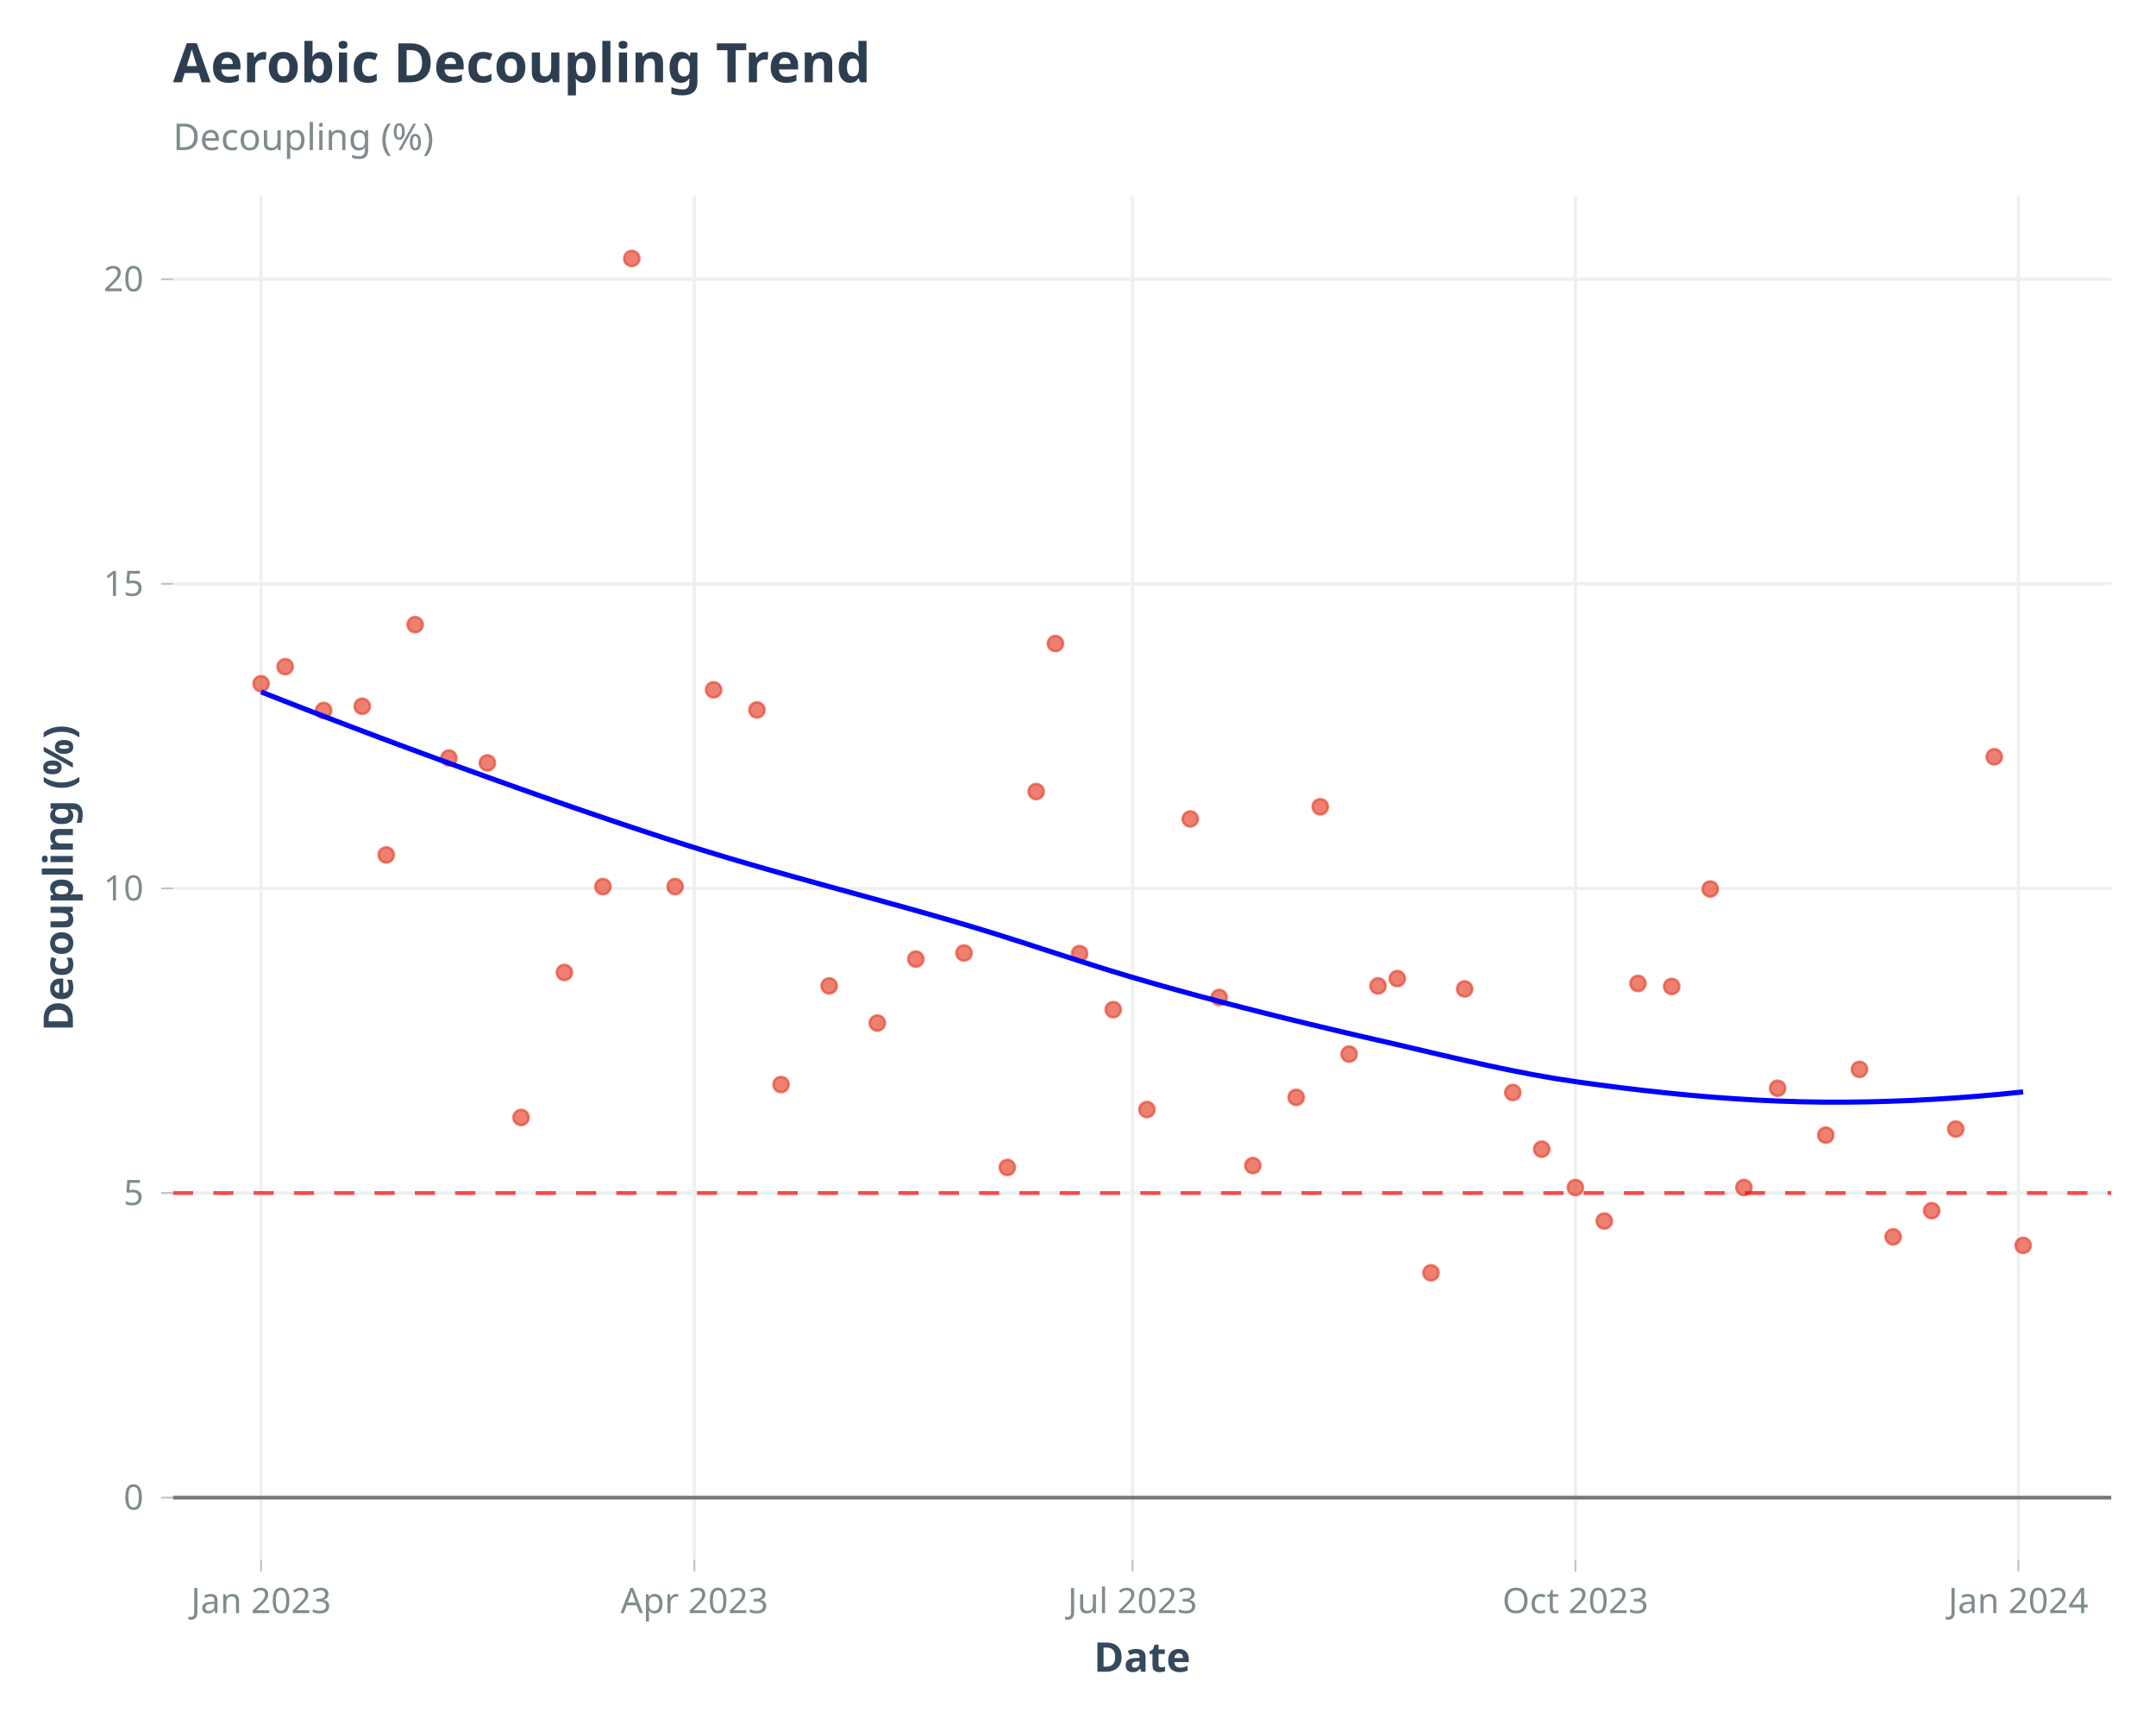
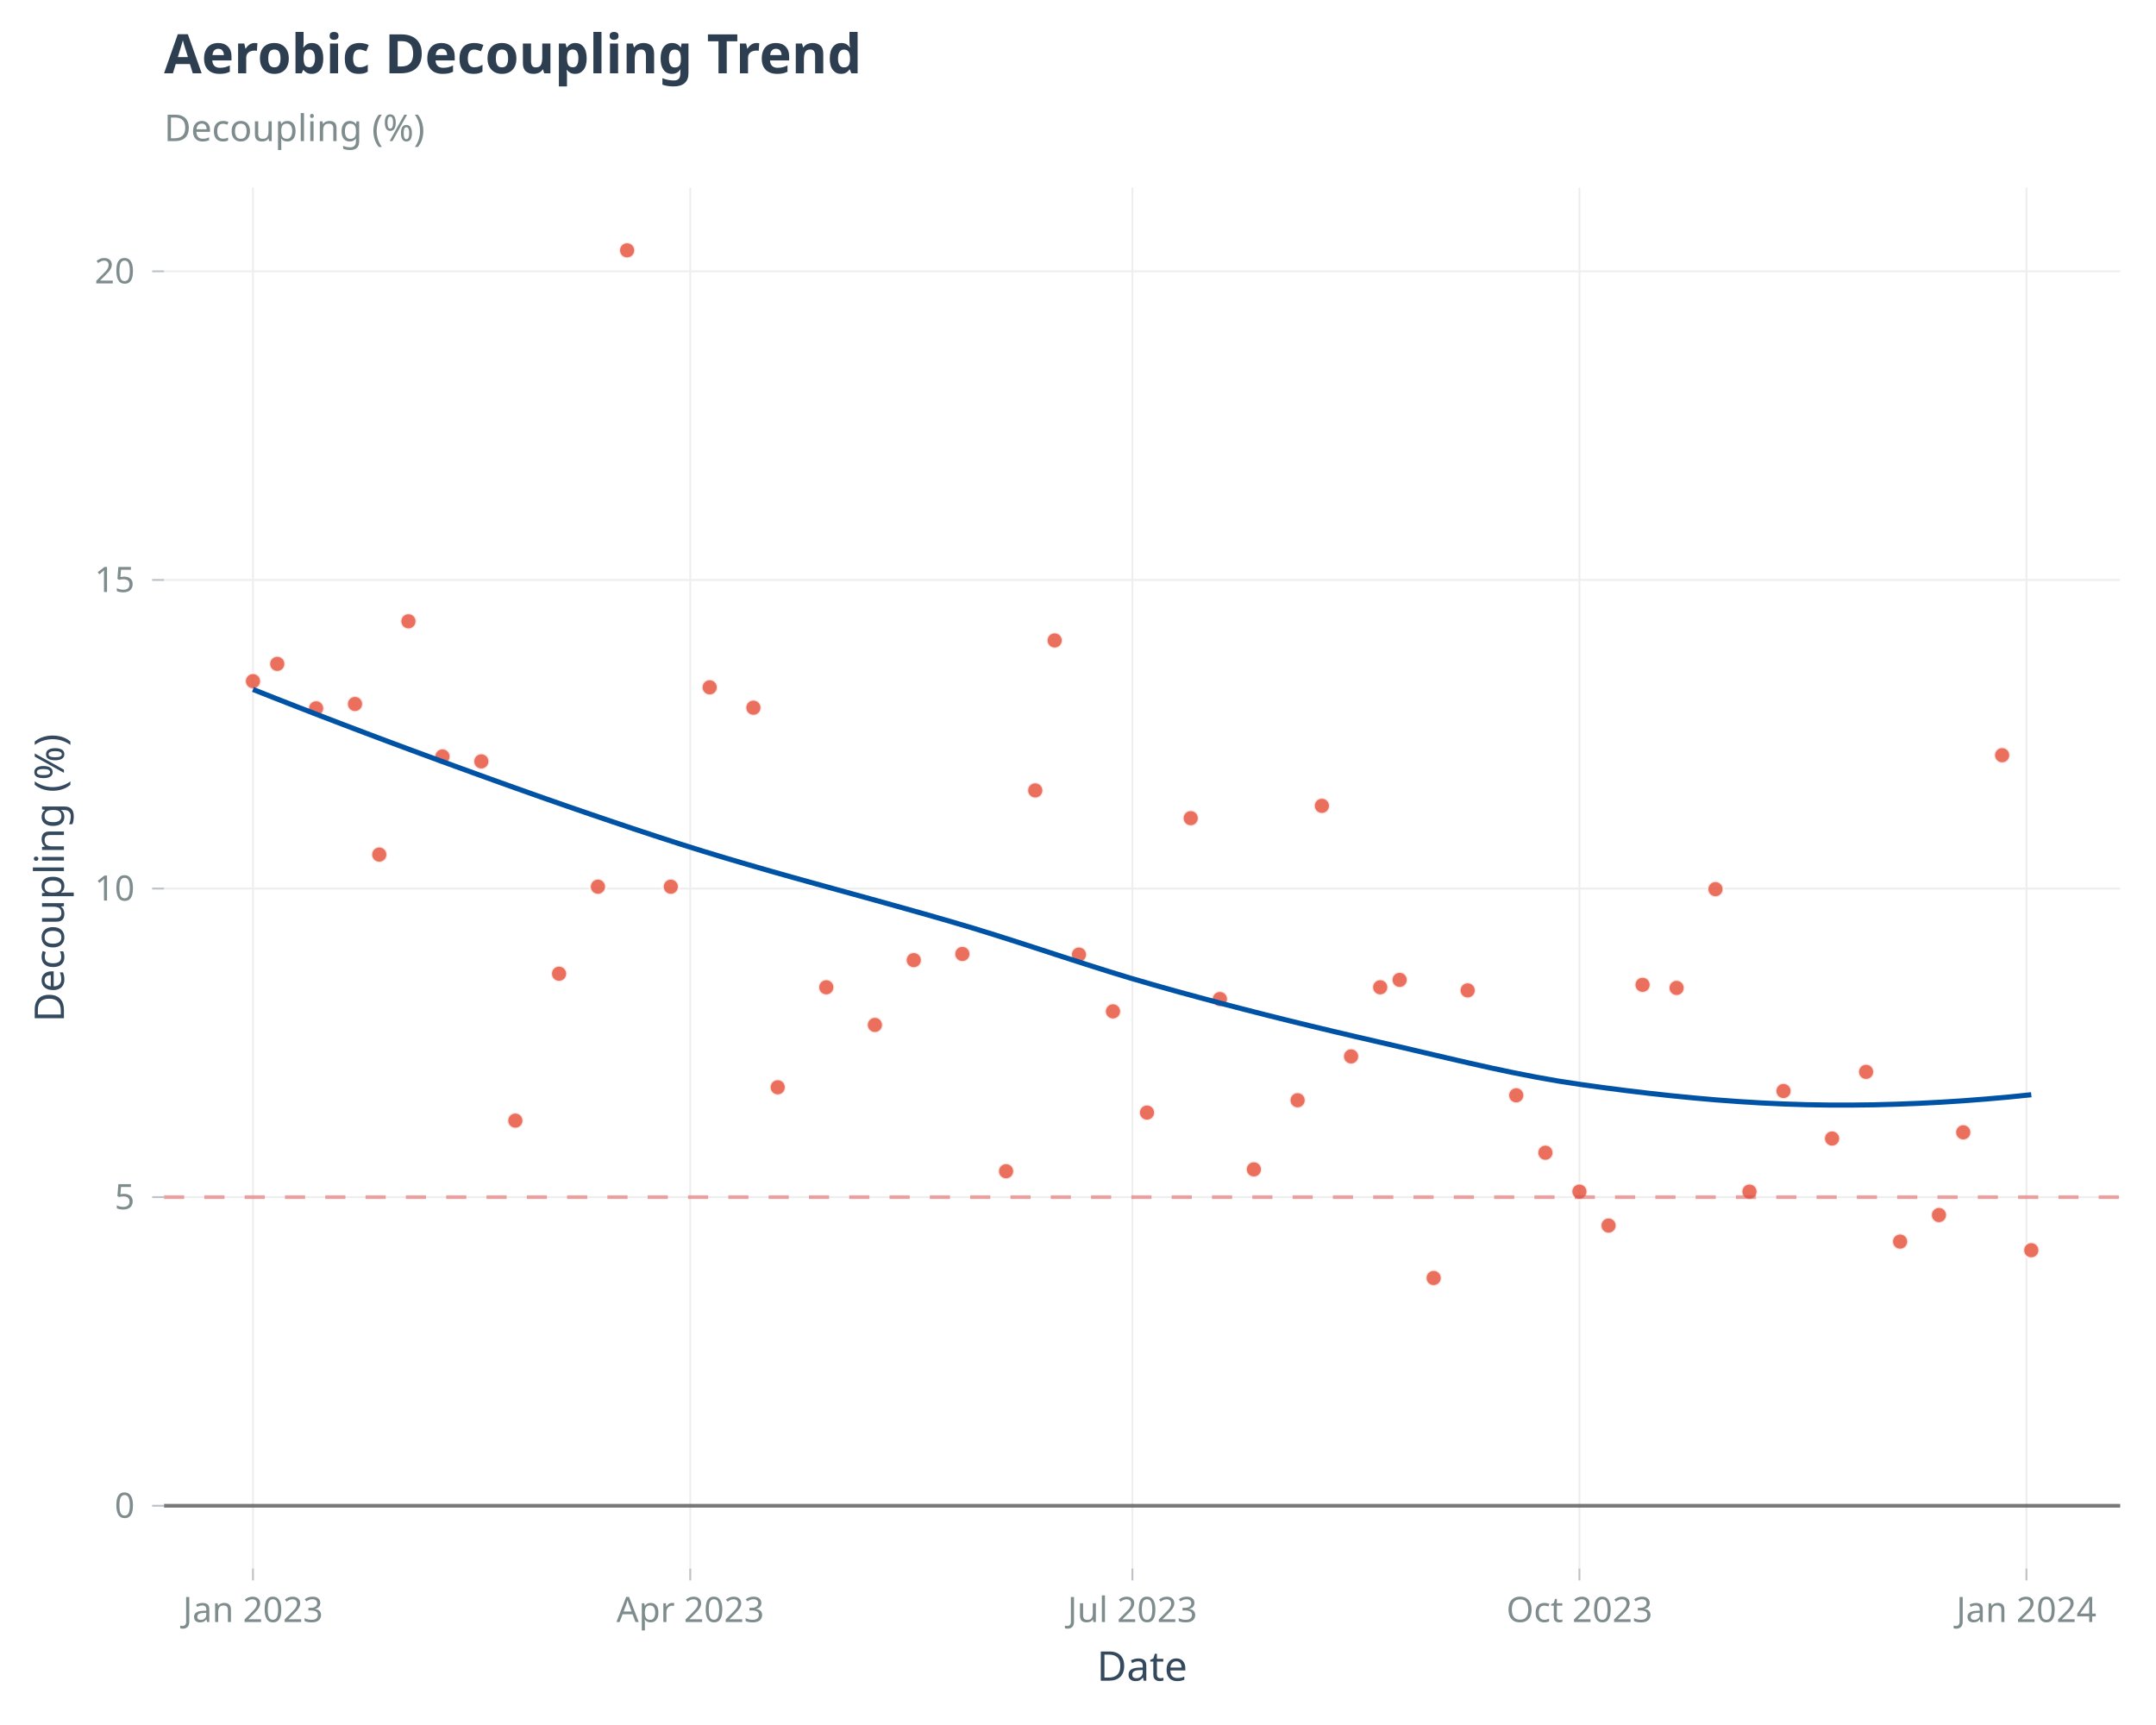
<svg xmlns="http://www.w3.org/2000/svg" class="svglite" data-engine-version="2.0" width="720.00pt" height="576.00pt" viewBox="0 0 720.00 576.00">
  <defs>
    <style type="text/css">
    .svglite line, .svglite polyline, .svglite polygon, .svglite path, .svglite rect, .svglite circle {
      fill: none;
      stroke: #000000;
      stroke-linecap: round;
      stroke-linejoin: round;
      stroke-miterlimit: 10.00;
    }
  </style>
  </defs>
  <rect width="100%" height="100%" style="stroke: none; fill: #FFFFFF;" />
  <defs>
    <clipPath id="cpMC4wMHw3MjAuMDB8MC4wMHw1NzYuMDA=">
      <rect x="0.00" y="0.00" width="720.00" height="576.00" />
    </clipPath>
  </defs>
  <g clip-path="url(#cpMC4wMHw3MjAuMDB8MC4wMHw1NzYuMDA=)">
    <rect x="0.00" y="0.00" width="720.00" height="576.00" style="stroke-width: 1.26; stroke: none; fill: #FFFFFF;" />
  </g>
  <defs>
-     <clipPath id="cpNTcuNzd8NzA1LjA2fDY1LjYyfDUyMC43Ng==">
-       <rect x="57.77" y="65.62" width="647.29" height="455.14" />
+     <clipPath id="cpNTQuNzh8NzA4LjA0fDYyLjYzfDUyMy43NQ==">
+       <rect x="54.78" y="62.63" width="653.26" height="461.12" />
    </clipPath>
  </defs>
-   <g clip-path="url(#cpNTcuNzd8NzA1LjA2fDY1LjYyfDUyMC43Ng==)">
-     <rect x="57.77" y="65.62" width="647.29" height="455.14" style="stroke-width: 1.26; stroke: none; fill: #FFFFFF;" />
-     <polyline points="57.77,500.08 705.06,500.08 " style="stroke-width: 1.07; stroke: #ECF0F1; stroke-linecap: butt;" />
-     <polyline points="57.77,398.36 705.06,398.36 " style="stroke-width: 1.07; stroke: #ECF0F1; stroke-linecap: butt;" />
-     <polyline points="57.77,296.65 705.06,296.65 " style="stroke-width: 1.07; stroke: #ECF0F1; stroke-linecap: butt;" />
-     <polyline points="57.77,194.94 705.06,194.94 " style="stroke-width: 1.07; stroke: #ECF0F1; stroke-linecap: butt;" />
-     <polyline points="57.77,93.23 705.06,93.23 " style="stroke-width: 1.07; stroke: #ECF0F1; stroke-linecap: butt;" />
-     <polyline points="87.19,520.76 87.19,65.62 " style="stroke-width: 1.07; stroke: #ECF0F1; stroke-linecap: butt;" />
-     <polyline points="231.89,520.76 231.89,65.62 " style="stroke-width: 1.07; stroke: #ECF0F1; stroke-linecap: butt;" />
-     <polyline points="378.20,520.76 378.20,65.62 " style="stroke-width: 1.07; stroke: #ECF0F1; stroke-linecap: butt;" />
-     <polyline points="526.11,520.76 526.11,65.62 " style="stroke-width: 1.07; stroke: #ECF0F1; stroke-linecap: butt;" />
-     <polyline points="674.03,520.76 674.03,65.62 " style="stroke-width: 1.07; stroke: #ECF0F1; stroke-linecap: butt;" />
-     <circle cx="87.19" cy="228.30" r="2.55" style="stroke-width: 0.84; stroke: #E64B35; stroke-opacity: 0.70; fill: #E64B35; fill-opacity: 0.70;" />
-     <circle cx="95.23" cy="222.61" r="2.55" style="stroke-width: 0.84; stroke: #E64B35; stroke-opacity: 0.70; fill: #E64B35; fill-opacity: 0.70;" />
-     <circle cx="108.09" cy="237.25" r="2.55" style="stroke-width: 0.84; stroke: #E64B35; stroke-opacity: 0.70; fill: #E64B35; fill-opacity: 0.70;" />
-     <circle cx="120.96" cy="235.83" r="2.55" style="stroke-width: 0.84; stroke: #E64B35; stroke-opacity: 0.70; fill: #E64B35; fill-opacity: 0.70;" />
-     <circle cx="128.99" cy="285.46" r="2.55" style="stroke-width: 0.84; stroke: #E64B35; stroke-opacity: 0.70; fill: #E64B35; fill-opacity: 0.70;" />
-     <circle cx="138.64" cy="208.57" r="2.55" style="stroke-width: 0.84; stroke: #E64B35; stroke-opacity: 0.70; fill: #E64B35; fill-opacity: 0.70;" />
-     <circle cx="149.90" cy="253.12" r="2.55" style="stroke-width: 0.84; stroke: #E64B35; stroke-opacity: 0.70; fill: #E64B35; fill-opacity: 0.70;" />
-     <circle cx="162.76" cy="254.75" r="2.55" style="stroke-width: 0.84; stroke: #E64B35; stroke-opacity: 0.70; fill: #E64B35; fill-opacity: 0.70;" />
-     <circle cx="174.01" cy="373.14" r="2.55" style="stroke-width: 0.84; stroke: #E64B35; stroke-opacity: 0.70; fill: #E64B35; fill-opacity: 0.70;" />
-     <circle cx="188.48" cy="324.72" r="2.55" style="stroke-width: 0.84; stroke: #E64B35; stroke-opacity: 0.70; fill: #E64B35; fill-opacity: 0.70;" />
-     <circle cx="201.34" cy="296.04" r="2.55" style="stroke-width: 0.84; stroke: #E64B35; stroke-opacity: 0.70; fill: #E64B35; fill-opacity: 0.70;" />
-     <circle cx="210.99" cy="86.31" r="2.55" style="stroke-width: 0.84; stroke: #E64B35; stroke-opacity: 0.70; fill: #E64B35; fill-opacity: 0.70;" />
-     <circle cx="225.46" cy="296.04" r="2.55" style="stroke-width: 0.84; stroke: #E64B35; stroke-opacity: 0.70; fill: #E64B35; fill-opacity: 0.70;" />
-     <circle cx="238.32" cy="230.34" r="2.55" style="stroke-width: 0.84; stroke: #E64B35; stroke-opacity: 0.70; fill: #E64B35; fill-opacity: 0.70;" />
-     <circle cx="252.79" cy="237.05" r="2.55" style="stroke-width: 0.84; stroke: #E64B35; stroke-opacity: 0.70; fill: #E64B35; fill-opacity: 0.70;" />
-     <circle cx="260.83" cy="362.15" r="2.55" style="stroke-width: 0.84; stroke: #E64B35; stroke-opacity: 0.70; fill: #E64B35; fill-opacity: 0.70;" />
-     <circle cx="276.91" cy="329.20" r="2.55" style="stroke-width: 0.84; stroke: #E64B35; stroke-opacity: 0.70; fill: #E64B35; fill-opacity: 0.70;" />
-     <circle cx="292.99" cy="341.61" r="2.55" style="stroke-width: 0.84; stroke: #E64B35; stroke-opacity: 0.70; fill: #E64B35; fill-opacity: 0.70;" />
-     <circle cx="305.85" cy="320.25" r="2.55" style="stroke-width: 0.84; stroke: #E64B35; stroke-opacity: 0.70; fill: #E64B35; fill-opacity: 0.70;" />
-     <circle cx="321.93" cy="318.21" r="2.55" style="stroke-width: 0.84; stroke: #E64B35; stroke-opacity: 0.70; fill: #E64B35; fill-opacity: 0.70;" />
-     <circle cx="336.40" cy="389.82" r="2.55" style="stroke-width: 0.84; stroke: #E64B35; stroke-opacity: 0.70; fill: #E64B35; fill-opacity: 0.70;" />
-     <circle cx="346.04" cy="264.31" r="2.55" style="stroke-width: 0.84; stroke: #E64B35; stroke-opacity: 0.70; fill: #E64B35; fill-opacity: 0.70;" />
-     <circle cx="352.47" cy="214.88" r="2.55" style="stroke-width: 0.84; stroke: #E64B35; stroke-opacity: 0.70; fill: #E64B35; fill-opacity: 0.70;" />
-     <circle cx="360.51" cy="318.42" r="2.55" style="stroke-width: 0.84; stroke: #E64B35; stroke-opacity: 0.70; fill: #E64B35; fill-opacity: 0.70;" />
-     <circle cx="371.77" cy="337.13" r="2.55" style="stroke-width: 0.84; stroke: #E64B35; stroke-opacity: 0.70; fill: #E64B35; fill-opacity: 0.70;" />
-     <circle cx="383.02" cy="370.49" r="2.55" style="stroke-width: 0.84; stroke: #E64B35; stroke-opacity: 0.70; fill: #E64B35; fill-opacity: 0.70;" />
-     <circle cx="397.49" cy="273.46" r="2.55" style="stroke-width: 0.84; stroke: #E64B35; stroke-opacity: 0.70; fill: #E64B35; fill-opacity: 0.70;" />
-     <circle cx="407.14" cy="333.06" r="2.55" style="stroke-width: 0.84; stroke: #E64B35; stroke-opacity: 0.70; fill: #E64B35; fill-opacity: 0.70;" />
-     <circle cx="418.39" cy="389.21" r="2.55" style="stroke-width: 0.84; stroke: #E64B35; stroke-opacity: 0.70; fill: #E64B35; fill-opacity: 0.70;" />
-     <circle cx="432.86" cy="366.43" r="2.55" style="stroke-width: 0.84; stroke: #E64B35; stroke-opacity: 0.70; fill: #E64B35; fill-opacity: 0.70;" />
-     <circle cx="440.90" cy="269.39" r="2.55" style="stroke-width: 0.84; stroke: #E64B35; stroke-opacity: 0.70; fill: #E64B35; fill-opacity: 0.70;" />
-     <circle cx="450.55" cy="351.98" r="2.55" style="stroke-width: 0.84; stroke: #E64B35; stroke-opacity: 0.70; fill: #E64B35; fill-opacity: 0.70;" />
-     <circle cx="460.19" cy="329.20" r="2.55" style="stroke-width: 0.84; stroke: #E64B35; stroke-opacity: 0.70; fill: #E64B35; fill-opacity: 0.70;" />
-     <circle cx="466.62" cy="326.76" r="2.55" style="stroke-width: 0.84; stroke: #E64B35; stroke-opacity: 0.70; fill: #E64B35; fill-opacity: 0.70;" />
-     <circle cx="477.88" cy="425.01" r="2.55" style="stroke-width: 0.84; stroke: #E64B35; stroke-opacity: 0.70; fill: #E64B35; fill-opacity: 0.70;" />
-     <circle cx="489.13" cy="330.22" r="2.55" style="stroke-width: 0.84; stroke: #E64B35; stroke-opacity: 0.70; fill: #E64B35; fill-opacity: 0.70;" />
-     <circle cx="505.21" cy="364.80" r="2.55" style="stroke-width: 0.84; stroke: #E64B35; stroke-opacity: 0.70; fill: #E64B35; fill-opacity: 0.70;" />
-     <circle cx="514.86" cy="383.72" r="2.55" style="stroke-width: 0.84; stroke: #E64B35; stroke-opacity: 0.70; fill: #E64B35; fill-opacity: 0.70;" />
-     <circle cx="526.11" cy="396.53" r="2.55" style="stroke-width: 0.84; stroke: #E64B35; stroke-opacity: 0.70; fill: #E64B35; fill-opacity: 0.70;" />
-     <circle cx="535.76" cy="407.72" r="2.55" style="stroke-width: 0.84; stroke: #E64B35; stroke-opacity: 0.70; fill: #E64B35; fill-opacity: 0.70;" />
-     <circle cx="547.01" cy="328.39" r="2.55" style="stroke-width: 0.84; stroke: #E64B35; stroke-opacity: 0.70; fill: #E64B35; fill-opacity: 0.70;" />
-     <circle cx="558.27" cy="329.40" r="2.55" style="stroke-width: 0.84; stroke: #E64B35; stroke-opacity: 0.70; fill: #E64B35; fill-opacity: 0.70;" />
-     <circle cx="571.13" cy="296.85" r="2.55" style="stroke-width: 0.84; stroke: #E64B35; stroke-opacity: 0.70; fill: #E64B35; fill-opacity: 0.70;" />
-     <circle cx="582.38" cy="396.53" r="2.55" style="stroke-width: 0.84; stroke: #E64B35; stroke-opacity: 0.70; fill: #E64B35; fill-opacity: 0.70;" />
-     <circle cx="593.64" cy="363.37" r="2.55" style="stroke-width: 0.84; stroke: #E64B35; stroke-opacity: 0.70; fill: #E64B35; fill-opacity: 0.70;" />
-     <circle cx="609.72" cy="379.04" r="2.55" style="stroke-width: 0.84; stroke: #E64B35; stroke-opacity: 0.70; fill: #E64B35; fill-opacity: 0.70;" />
-     <circle cx="620.97" cy="357.07" r="2.55" style="stroke-width: 0.84; stroke: #E64B35; stroke-opacity: 0.70; fill: #E64B35; fill-opacity: 0.70;" />
-     <circle cx="632.22" cy="413.01" r="2.55" style="stroke-width: 0.84; stroke: #E64B35; stroke-opacity: 0.70; fill: #E64B35; fill-opacity: 0.70;" />
-     <circle cx="645.09" cy="404.26" r="2.55" style="stroke-width: 0.84; stroke: #E64B35; stroke-opacity: 0.70; fill: #E64B35; fill-opacity: 0.70;" />
-     <circle cx="653.13" cy="377.00" r="2.55" style="stroke-width: 0.84; stroke: #E64B35; stroke-opacity: 0.70; fill: #E64B35; fill-opacity: 0.70;" />
-     <circle cx="665.99" cy="252.71" r="2.55" style="stroke-width: 0.84; stroke: #E64B35; stroke-opacity: 0.70; fill: #E64B35; fill-opacity: 0.70;" />
-     <circle cx="675.63" cy="415.86" r="2.55" style="stroke-width: 0.84; stroke: #E64B35; stroke-opacity: 0.70; fill: #E64B35; fill-opacity: 0.70;" />
-     <line x1="57.77" y1="398.36" x2="705.06" y2="398.36" style="stroke-width: 1.26; stroke: #FF0000; stroke-opacity: 0.70; stroke-dasharray: 6.73,6.73; stroke-linecap: butt;" />
-     <line x1="57.77" y1="500.08" x2="705.06" y2="500.08" style="stroke-width: 1.26; stroke: #000000; stroke-opacity: 0.50; stroke-linecap: butt;" />
-     <polyline points="87.19,231.03 94.64,233.96 102.09,236.86 109.54,239.73 116.99,242.57 124.44,245.39 131.88,248.18 139.33,250.94 146.78,253.68 154.23,256.40 161.68,259.09 169.13,261.76 176.58,264.41 184.02,267.03 191.47,269.62 198.92,272.17 206.37,274.70 213.82,277.18 221.27,279.63 228.72,282.03 236.17,284.35 243.61,286.60 251.06,288.78 258.51,290.92 265.96,293.01 273.41,295.08 280.86,297.13 288.31,299.17 295.75,301.23 303.20,303.29 310.65,305.39 318.10,307.53 325.55,309.73 333.00,312.02 340.45,314.38 347.89,316.79 355.34,319.20 362.79,321.60 370.24,323.95 377.69,326.21 385.14,328.37 392.59,330.46 400.03,332.49 407.48,334.47 414.93,336.41 422.38,338.30 429.83,340.15 437.28,341.96 444.73,343.74 452.18,345.49 459.62,347.20 467.07,348.92 474.52,350.66 481.97,352.41 489.42,354.12 496.87,355.78 504.32,357.35 511.76,358.80 519.21,360.11 526.66,361.25 534.11,362.27 541.56,363.23 549.01,364.12 556.46,364.93 563.90,365.66 571.35,366.31 578.80,366.85 586.25,367.31 593.70,367.65 601.15,367.89 608.60,368.01 616.05,368.02 623.49,367.93 630.94,367.73 638.39,367.45 645.84,367.06 653.29,366.59 660.74,366.02 668.19,365.36 675.63,364.61 " style="stroke-width: 1.71; stroke: #0000FF; stroke-linecap: butt;" />
+   <g clip-path="url(#cpNTQuNzh8NzA4LjA0fDYyLjYzfDUyMy43NQ==)">
+     <rect x="54.78" y="62.63" width="653.26" height="461.12" style="stroke-width: 1.26; stroke: none; fill: #FFFFFF;" />
+     <polyline points="54.78,502.79 708.04,502.79 " style="stroke-width: 0.64; stroke: #EEEEEE; stroke-linecap: butt;" />
+     <polyline points="54.78,399.74 708.04,399.74 " style="stroke-width: 0.64; stroke: #EEEEEE; stroke-linecap: butt;" />
+     <polyline points="54.78,296.70 708.04,296.70 " style="stroke-width: 0.64; stroke: #EEEEEE; stroke-linecap: butt;" />
+     <polyline points="54.78,193.65 708.04,193.65 " style="stroke-width: 0.64; stroke: #EEEEEE; stroke-linecap: butt;" />
+     <polyline points="54.78,90.60 708.04,90.60 " style="stroke-width: 0.64; stroke: #EEEEEE; stroke-linecap: butt;" />
+     <polyline points="84.48,523.75 84.48,62.63 " style="stroke-width: 0.64; stroke: #EEEEEE; stroke-linecap: butt;" />
+     <polyline points="230.51,523.75 230.51,62.63 " style="stroke-width: 0.64; stroke: #EEEEEE; stroke-linecap: butt;" />
+     <polyline points="378.17,523.75 378.17,62.63 " style="stroke-width: 0.64; stroke: #EEEEEE; stroke-linecap: butt;" />
+     <polyline points="527.45,523.75 527.45,62.63 " style="stroke-width: 0.64; stroke: #EEEEEE; stroke-linecap: butt;" />
+     <polyline points="676.73,523.75 676.73,62.63 " style="stroke-width: 0.64; stroke: #EEEEEE; stroke-linecap: butt;" />
+     <circle cx="84.48" cy="227.45" r="2.70" style="stroke-width: 0.71; stroke: #FFFFFF; stroke-opacity: 0.80; fill: #E64B35; fill-opacity: 0.80;" />
+     <circle cx="92.59" cy="221.68" r="2.70" style="stroke-width: 0.71; stroke: #FFFFFF; stroke-opacity: 0.80; fill: #E64B35; fill-opacity: 0.80;" />
+     <circle cx="105.57" cy="236.52" r="2.70" style="stroke-width: 0.71; stroke: #FFFFFF; stroke-opacity: 0.80; fill: #E64B35; fill-opacity: 0.80;" />
+     <circle cx="118.55" cy="235.07" r="2.70" style="stroke-width: 0.71; stroke: #FFFFFF; stroke-opacity: 0.80; fill: #E64B35; fill-opacity: 0.80;" />
+     <circle cx="126.66" cy="285.36" r="2.70" style="stroke-width: 0.71; stroke: #FFFFFF; stroke-opacity: 0.80; fill: #E64B35; fill-opacity: 0.80;" />
+     <circle cx="136.40" cy="207.46" r="2.70" style="stroke-width: 0.71; stroke: #FFFFFF; stroke-opacity: 0.80; fill: #E64B35; fill-opacity: 0.80;" />
+     <circle cx="147.76" cy="252.59" r="2.70" style="stroke-width: 0.71; stroke: #FFFFFF; stroke-opacity: 0.80; fill: #E64B35; fill-opacity: 0.80;" />
+     <circle cx="160.74" cy="254.24" r="2.70" style="stroke-width: 0.71; stroke: #FFFFFF; stroke-opacity: 0.80; fill: #E64B35; fill-opacity: 0.80;" />
+     <circle cx="172.10" cy="374.19" r="2.70" style="stroke-width: 0.71; stroke: #FFFFFF; stroke-opacity: 0.80; fill: #E64B35; fill-opacity: 0.80;" />
+     <circle cx="186.70" cy="325.14" r="2.70" style="stroke-width: 0.71; stroke: #FFFFFF; stroke-opacity: 0.80; fill: #E64B35; fill-opacity: 0.80;" />
+     <circle cx="199.68" cy="296.08" r="2.70" style="stroke-width: 0.71; stroke: #FFFFFF; stroke-opacity: 0.80; fill: #E64B35; fill-opacity: 0.80;" />
+     <circle cx="209.42" cy="83.59" r="2.70" style="stroke-width: 0.71; stroke: #FFFFFF; stroke-opacity: 0.80; fill: #E64B35; fill-opacity: 0.80;" />
+     <circle cx="224.02" cy="296.08" r="2.70" style="stroke-width: 0.71; stroke: #FFFFFF; stroke-opacity: 0.80; fill: #E64B35; fill-opacity: 0.80;" />
+     <circle cx="237.00" cy="229.51" r="2.70" style="stroke-width: 0.71; stroke: #FFFFFF; stroke-opacity: 0.80; fill: #E64B35; fill-opacity: 0.80;" />
+     <circle cx="251.60" cy="236.31" r="2.70" style="stroke-width: 0.71; stroke: #FFFFFF; stroke-opacity: 0.80; fill: #E64B35; fill-opacity: 0.80;" />
+     <circle cx="259.72" cy="363.06" r="2.70" style="stroke-width: 0.71; stroke: #FFFFFF; stroke-opacity: 0.80; fill: #E64B35; fill-opacity: 0.80;" />
+     <circle cx="275.94" cy="329.67" r="2.70" style="stroke-width: 0.71; stroke: #FFFFFF; stroke-opacity: 0.80; fill: #E64B35; fill-opacity: 0.80;" />
+     <circle cx="292.17" cy="342.24" r="2.70" style="stroke-width: 0.71; stroke: #FFFFFF; stroke-opacity: 0.80; fill: #E64B35; fill-opacity: 0.80;" />
+     <circle cx="305.15" cy="320.60" r="2.70" style="stroke-width: 0.71; stroke: #FFFFFF; stroke-opacity: 0.80; fill: #E64B35; fill-opacity: 0.80;" />
+     <circle cx="321.38" cy="318.54" r="2.70" style="stroke-width: 0.71; stroke: #FFFFFF; stroke-opacity: 0.80; fill: #E64B35; fill-opacity: 0.80;" />
+     <circle cx="335.98" cy="391.09" r="2.70" style="stroke-width: 0.71; stroke: #FFFFFF; stroke-opacity: 0.80; fill: #E64B35; fill-opacity: 0.80;" />
+     <circle cx="345.72" cy="263.93" r="2.70" style="stroke-width: 0.71; stroke: #FFFFFF; stroke-opacity: 0.80; fill: #E64B35; fill-opacity: 0.80;" />
+     <circle cx="352.21" cy="213.85" r="2.70" style="stroke-width: 0.71; stroke: #FFFFFF; stroke-opacity: 0.80; fill: #E64B35; fill-opacity: 0.80;" />
+     <circle cx="360.32" cy="318.75" r="2.70" style="stroke-width: 0.71; stroke: #FFFFFF; stroke-opacity: 0.80; fill: #E64B35; fill-opacity: 0.80;" />
+     <circle cx="371.68" cy="337.71" r="2.70" style="stroke-width: 0.71; stroke: #FFFFFF; stroke-opacity: 0.80; fill: #E64B35; fill-opacity: 0.80;" />
+     <circle cx="383.04" cy="371.51" r="2.70" style="stroke-width: 0.71; stroke: #FFFFFF; stroke-opacity: 0.80; fill: #E64B35; fill-opacity: 0.80;" />
+     <circle cx="397.64" cy="273.20" r="2.70" style="stroke-width: 0.71; stroke: #FFFFFF; stroke-opacity: 0.80; fill: #E64B35; fill-opacity: 0.80;" />
+     <circle cx="407.38" cy="333.59" r="2.70" style="stroke-width: 0.71; stroke: #FFFFFF; stroke-opacity: 0.80; fill: #E64B35; fill-opacity: 0.80;" />
+     <circle cx="418.73" cy="390.47" r="2.70" style="stroke-width: 0.71; stroke: #FFFFFF; stroke-opacity: 0.80; fill: #E64B35; fill-opacity: 0.80;" />
+     <circle cx="433.34" cy="367.39" r="2.70" style="stroke-width: 0.71; stroke: #FFFFFF; stroke-opacity: 0.80; fill: #E64B35; fill-opacity: 0.80;" />
+     <circle cx="441.45" cy="269.08" r="2.70" style="stroke-width: 0.71; stroke: #FFFFFF; stroke-opacity: 0.80; fill: #E64B35; fill-opacity: 0.80;" />
+     <circle cx="451.19" cy="352.75" r="2.70" style="stroke-width: 0.71; stroke: #FFFFFF; stroke-opacity: 0.80; fill: #E64B35; fill-opacity: 0.80;" />
+     <circle cx="460.92" cy="329.67" r="2.70" style="stroke-width: 0.71; stroke: #FFFFFF; stroke-opacity: 0.80; fill: #E64B35; fill-opacity: 0.80;" />
+     <circle cx="467.41" cy="327.20" r="2.70" style="stroke-width: 0.71; stroke: #FFFFFF; stroke-opacity: 0.80; fill: #E64B35; fill-opacity: 0.80;" />
+     <circle cx="478.77" cy="426.74" r="2.70" style="stroke-width: 0.71; stroke: #FFFFFF; stroke-opacity: 0.80; fill: #E64B35; fill-opacity: 0.80;" />
+     <circle cx="490.13" cy="330.70" r="2.70" style="stroke-width: 0.71; stroke: #FFFFFF; stroke-opacity: 0.80; fill: #E64B35; fill-opacity: 0.80;" />
+     <circle cx="506.35" cy="365.74" r="2.70" style="stroke-width: 0.71; stroke: #FFFFFF; stroke-opacity: 0.80; fill: #E64B35; fill-opacity: 0.80;" />
+     <circle cx="516.09" cy="384.91" r="2.70" style="stroke-width: 0.71; stroke: #FFFFFF; stroke-opacity: 0.80; fill: #E64B35; fill-opacity: 0.80;" />
+     <circle cx="527.45" cy="397.89" r="2.70" style="stroke-width: 0.71; stroke: #FFFFFF; stroke-opacity: 0.80; fill: #E64B35; fill-opacity: 0.80;" />
+     <circle cx="537.18" cy="409.23" r="2.70" style="stroke-width: 0.71; stroke: #FFFFFF; stroke-opacity: 0.80; fill: #E64B35; fill-opacity: 0.80;" />
+     <circle cx="548.54" cy="328.85" r="2.70" style="stroke-width: 0.71; stroke: #FFFFFF; stroke-opacity: 0.80; fill: #E64B35; fill-opacity: 0.80;" />
+     <circle cx="559.90" cy="329.88" r="2.70" style="stroke-width: 0.71; stroke: #FFFFFF; stroke-opacity: 0.80; fill: #E64B35; fill-opacity: 0.80;" />
+     <circle cx="572.88" cy="296.90" r="2.70" style="stroke-width: 0.71; stroke: #FFFFFF; stroke-opacity: 0.80; fill: #E64B35; fill-opacity: 0.80;" />
+     <circle cx="584.24" cy="397.89" r="2.70" style="stroke-width: 0.71; stroke: #FFFFFF; stroke-opacity: 0.80; fill: #E64B35; fill-opacity: 0.80;" />
+     <circle cx="595.60" cy="364.30" r="2.70" style="stroke-width: 0.71; stroke: #FFFFFF; stroke-opacity: 0.80; fill: #E64B35; fill-opacity: 0.80;" />
+     <circle cx="611.82" cy="380.17" r="2.70" style="stroke-width: 0.71; stroke: #FFFFFF; stroke-opacity: 0.80; fill: #E64B35; fill-opacity: 0.80;" />
+     <circle cx="623.18" cy="357.91" r="2.70" style="stroke-width: 0.71; stroke: #FFFFFF; stroke-opacity: 0.80; fill: #E64B35; fill-opacity: 0.80;" />
+     <circle cx="634.54" cy="414.58" r="2.70" style="stroke-width: 0.71; stroke: #FFFFFF; stroke-opacity: 0.80; fill: #E64B35; fill-opacity: 0.80;" />
+     <circle cx="647.52" cy="405.72" r="2.70" style="stroke-width: 0.71; stroke: #FFFFFF; stroke-opacity: 0.80; fill: #E64B35; fill-opacity: 0.80;" />
+     <circle cx="655.63" cy="378.10" r="2.70" style="stroke-width: 0.71; stroke: #FFFFFF; stroke-opacity: 0.80; fill: #E64B35; fill-opacity: 0.80;" />
+     <circle cx="668.62" cy="252.18" r="2.70" style="stroke-width: 0.71; stroke: #FFFFFF; stroke-opacity: 0.80; fill: #E64B35; fill-opacity: 0.80;" />
+     <circle cx="678.35" cy="417.47" r="2.70" style="stroke-width: 0.71; stroke: #FFFFFF; stroke-opacity: 0.80; fill: #E64B35; fill-opacity: 0.80;" />
+     <line x1="54.78" y1="399.74" x2="708.04" y2="399.74" style="stroke-width: 1.26; stroke: #D9534F; stroke-opacity: 0.50; stroke-dasharray: 6.73,6.73; stroke-linecap: butt;" />
+     <line x1="54.78" y1="502.79" x2="708.04" y2="502.79" style="stroke-width: 1.26; stroke: #000000; stroke-opacity: 0.50; stroke-linecap: butt;" />
+     <polyline points="84.48,230.21 91.99,233.18 99.51,236.12 107.03,239.03 114.55,241.91 122.06,244.76 129.58,247.59 137.10,250.39 144.62,253.16 152.13,255.91 159.65,258.64 167.17,261.35 174.68,264.03 182.20,266.69 189.72,269.31 197.24,271.90 204.75,274.45 212.27,276.97 219.79,279.45 227.31,281.88 234.82,284.23 242.34,286.51 249.86,288.72 257.38,290.89 264.89,293.01 272.41,295.10 279.93,297.18 287.45,299.25 294.96,301.33 302.48,303.43 310.00,305.55 317.52,307.72 325.03,309.94 332.55,312.27 340.07,314.66 347.59,317.10 355.10,319.55 362.62,321.97 370.14,324.35 377.65,326.65 385.17,328.83 392.69,330.95 400.21,333.00 407.72,335.01 415.24,336.97 422.76,338.89 430.28,340.77 437.79,342.60 445.31,344.40 452.83,346.17 460.35,347.91 467.86,349.65 475.38,351.42 482.90,353.18 490.42,354.92 497.93,356.60 505.45,358.19 512.97,359.66 520.49,360.99 528.00,362.14 535.52,363.18 543.04,364.15 550.56,365.05 558.07,365.87 565.59,366.61 573.11,367.27 580.62,367.82 588.14,368.28 595.66,368.63 603.18,368.87 610.69,368.99 618.21,369.00 625.73,368.91 633.25,368.71 640.76,368.42 648.28,368.03 655.80,367.55 663.32,366.97 670.83,366.31 678.35,365.55 " style="stroke-width: 1.71; stroke: #0053A4; stroke-linecap: butt;" />
  </g>
  <g clip-path="url(#cpMC4wMHw3MjAuMDB8MC4wMHw1NzYuMDA=)">
-     <text x="47.96" y="504.10" text-anchor="end" style="font-size: 11.70px; fill: #7F8C8D; font-family: sans;" textLength="6.51px" lengthAdjust="spacingAndGlyphs">0</text>
-     <text x="47.96" y="402.39" text-anchor="end" style="font-size: 11.70px; fill: #7F8C8D; font-family: sans;" textLength="6.51px" lengthAdjust="spacingAndGlyphs">5</text>
-     <text x="47.96" y="300.68" text-anchor="end" style="font-size: 11.70px; fill: #7F8C8D; font-family: sans;" textLength="13.02px" lengthAdjust="spacingAndGlyphs">10</text>
-     <text x="47.96" y="198.97" text-anchor="end" style="font-size: 11.70px; fill: #7F8C8D; font-family: sans;" textLength="13.02px" lengthAdjust="spacingAndGlyphs">15</text>
-     <text x="47.96" y="97.25" text-anchor="end" style="font-size: 11.70px; fill: #7F8C8D; font-family: sans;" textLength="13.02px" lengthAdjust="spacingAndGlyphs">20</text>
-     <polyline points="53.79,500.08 57.77,500.08 " style="stroke-width: 0.64; stroke: #BDC3C7; stroke-linecap: butt;" />
-     <polyline points="53.79,398.36 57.77,398.36 " style="stroke-width: 0.64; stroke: #BDC3C7; stroke-linecap: butt;" />
-     <polyline points="53.79,296.65 57.77,296.65 " style="stroke-width: 0.64; stroke: #BDC3C7; stroke-linecap: butt;" />
-     <polyline points="53.79,194.94 57.77,194.94 " style="stroke-width: 0.64; stroke: #BDC3C7; stroke-linecap: butt;" />
-     <polyline points="53.79,93.23 57.77,93.23 " style="stroke-width: 0.64; stroke: #BDC3C7; stroke-linecap: butt;" />
-     <polyline points="87.19,524.75 87.19,520.76 " style="stroke-width: 0.64; stroke: #BDC3C7; stroke-linecap: butt;" />
-     <polyline points="231.89,524.75 231.89,520.76 " style="stroke-width: 0.64; stroke: #BDC3C7; stroke-linecap: butt;" />
-     <polyline points="378.20,524.75 378.20,520.76 " style="stroke-width: 0.64; stroke: #BDC3C7; stroke-linecap: butt;" />
-     <polyline points="526.11,524.75 526.11,520.76 " style="stroke-width: 0.64; stroke: #BDC3C7; stroke-linecap: butt;" />
-     <polyline points="674.03,524.75 674.03,520.76 " style="stroke-width: 0.64; stroke: #BDC3C7; stroke-linecap: butt;" />
-     <text x="87.19" y="538.63" text-anchor="middle" style="font-size: 11.70px; fill: #7F8C8D; font-family: sans;" textLength="48.15px" lengthAdjust="spacingAndGlyphs">Jan 2023</text>
-     <text x="231.89" y="538.63" text-anchor="middle" style="font-size: 11.70px; fill: #7F8C8D; font-family: sans;" textLength="47.49px" lengthAdjust="spacingAndGlyphs">Apr 2023</text>
-     <text x="378.20" y="538.63" text-anchor="middle" style="font-size: 11.70px; fill: #7F8C8D; font-family: sans;" textLength="44.24px" lengthAdjust="spacingAndGlyphs">Jul 2023</text>
-     <text x="526.11" y="538.63" text-anchor="middle" style="font-size: 11.70px; fill: #7F8C8D; font-family: sans;" textLength="47.49px" lengthAdjust="spacingAndGlyphs">Oct 2023</text>
-     <text x="674.03" y="538.63" text-anchor="middle" style="font-size: 11.70px; fill: #7F8C8D; font-family: sans;" textLength="48.15px" lengthAdjust="spacingAndGlyphs">Jan 2024</text>
-     <text x="381.41" y="558.22" text-anchor="middle" style="font-size: 13.65px; font-weight: bold; fill: #34495E; font-family: sans;" textLength="28.84px" lengthAdjust="spacingAndGlyphs">Date</text>
-     <text transform="translate(24.34,293.19) rotate(-90)" text-anchor="middle" style="font-size: 13.65px; font-weight: bold; fill: #34495E; font-family: sans;" textLength="93.33px" lengthAdjust="spacingAndGlyphs">Decoupling (%)</text>
-     <text x="57.77" y="50.11" style="font-size: 12.35px; fill: #7F8C8D; font-family: sans;" textLength="84.44px" lengthAdjust="spacingAndGlyphs">Decoupling (%)</text>
-     <text x="57.77" y="27.47" style="font-size: 18.20px; font-weight: bold; fill: #2C3E50; font-family: sans;" textLength="210.45px" lengthAdjust="spacingAndGlyphs">Aerobic Decoupling Trend</text>
+     <text x="44.97" y="506.82" text-anchor="end" style="font-size: 11.70px; fill: #7F8C8D; font-family: sans;" textLength="6.51px" lengthAdjust="spacingAndGlyphs">0</text>
+     <text x="44.97" y="403.77" text-anchor="end" style="font-size: 11.70px; fill: #7F8C8D; font-family: sans;" textLength="6.51px" lengthAdjust="spacingAndGlyphs">5</text>
+     <text x="44.97" y="300.72" text-anchor="end" style="font-size: 11.70px; fill: #7F8C8D; font-family: sans;" textLength="13.02px" lengthAdjust="spacingAndGlyphs">10</text>
+     <text x="44.97" y="197.68" text-anchor="end" style="font-size: 11.70px; fill: #7F8C8D; font-family: sans;" textLength="13.02px" lengthAdjust="spacingAndGlyphs">15</text>
+     <text x="44.97" y="94.63" text-anchor="end" style="font-size: 11.70px; fill: #7F8C8D; font-family: sans;" textLength="13.02px" lengthAdjust="spacingAndGlyphs">20</text>
+     <polyline points="50.80,502.79 54.78,502.79 " style="stroke-width: 0.64; stroke: #BDC3C7; stroke-linecap: butt;" />
+     <polyline points="50.80,399.74 54.78,399.74 " style="stroke-width: 0.64; stroke: #BDC3C7; stroke-linecap: butt;" />
+     <polyline points="50.80,296.70 54.78,296.70 " style="stroke-width: 0.64; stroke: #BDC3C7; stroke-linecap: butt;" />
+     <polyline points="50.80,193.65 54.78,193.65 " style="stroke-width: 0.64; stroke: #BDC3C7; stroke-linecap: butt;" />
+     <polyline points="50.80,90.60 54.78,90.60 " style="stroke-width: 0.64; stroke: #BDC3C7; stroke-linecap: butt;" />
+     <polyline points="84.48,527.74 84.48,523.75 " style="stroke-width: 0.64; stroke: #BDC3C7; stroke-linecap: butt;" />
+     <polyline points="230.51,527.74 230.51,523.75 " style="stroke-width: 0.64; stroke: #BDC3C7; stroke-linecap: butt;" />
+     <polyline points="378.17,527.74 378.17,523.75 " style="stroke-width: 0.64; stroke: #BDC3C7; stroke-linecap: butt;" />
+     <polyline points="527.45,527.74 527.45,523.75 " style="stroke-width: 0.64; stroke: #BDC3C7; stroke-linecap: butt;" />
+     <polyline points="676.73,527.74 676.73,523.75 " style="stroke-width: 0.64; stroke: #BDC3C7; stroke-linecap: butt;" />
+     <text x="84.48" y="541.62" text-anchor="middle" style="font-size: 11.70px; fill: #7F8C8D; font-family: sans;" textLength="48.15px" lengthAdjust="spacingAndGlyphs">Jan 2023</text>
+     <text x="230.51" y="541.62" text-anchor="middle" style="font-size: 11.70px; fill: #7F8C8D; font-family: sans;" textLength="47.49px" lengthAdjust="spacingAndGlyphs">Apr 2023</text>
+     <text x="378.17" y="541.62" text-anchor="middle" style="font-size: 11.70px; fill: #7F8C8D; font-family: sans;" textLength="44.24px" lengthAdjust="spacingAndGlyphs">Jul 2023</text>
+     <text x="527.45" y="541.62" text-anchor="middle" style="font-size: 11.70px; fill: #7F8C8D; font-family: sans;" textLength="47.49px" lengthAdjust="spacingAndGlyphs">Oct 2023</text>
+     <text x="676.73" y="541.62" text-anchor="middle" style="font-size: 11.70px; fill: #7F8C8D; font-family: sans;" textLength="48.15px" lengthAdjust="spacingAndGlyphs">Jan 2024</text>
+     <text x="381.41" y="561.21" text-anchor="middle" style="font-size: 13.65px; fill: #34495E; font-family: sans;" textLength="28.84px" lengthAdjust="spacingAndGlyphs">Date</text>
+     <text transform="translate(21.35,293.19) rotate(-90)" text-anchor="middle" style="font-size: 13.65px; fill: #34495E; font-family: sans;" textLength="93.33px" lengthAdjust="spacingAndGlyphs">Decoupling (%)</text>
+     <text x="54.78" y="47.12" style="font-size: 12.35px; fill: #7F8C8D; font-family: sans;" textLength="84.44px" lengthAdjust="spacingAndGlyphs">Decoupling (%)</text>
+     <text x="54.78" y="24.48" style="font-size: 18.20px; font-weight: bold; fill: #2C3E50; font-family: sans;" textLength="210.45px" lengthAdjust="spacingAndGlyphs">Aerobic Decoupling Trend</text>
  </g>
</svg>
